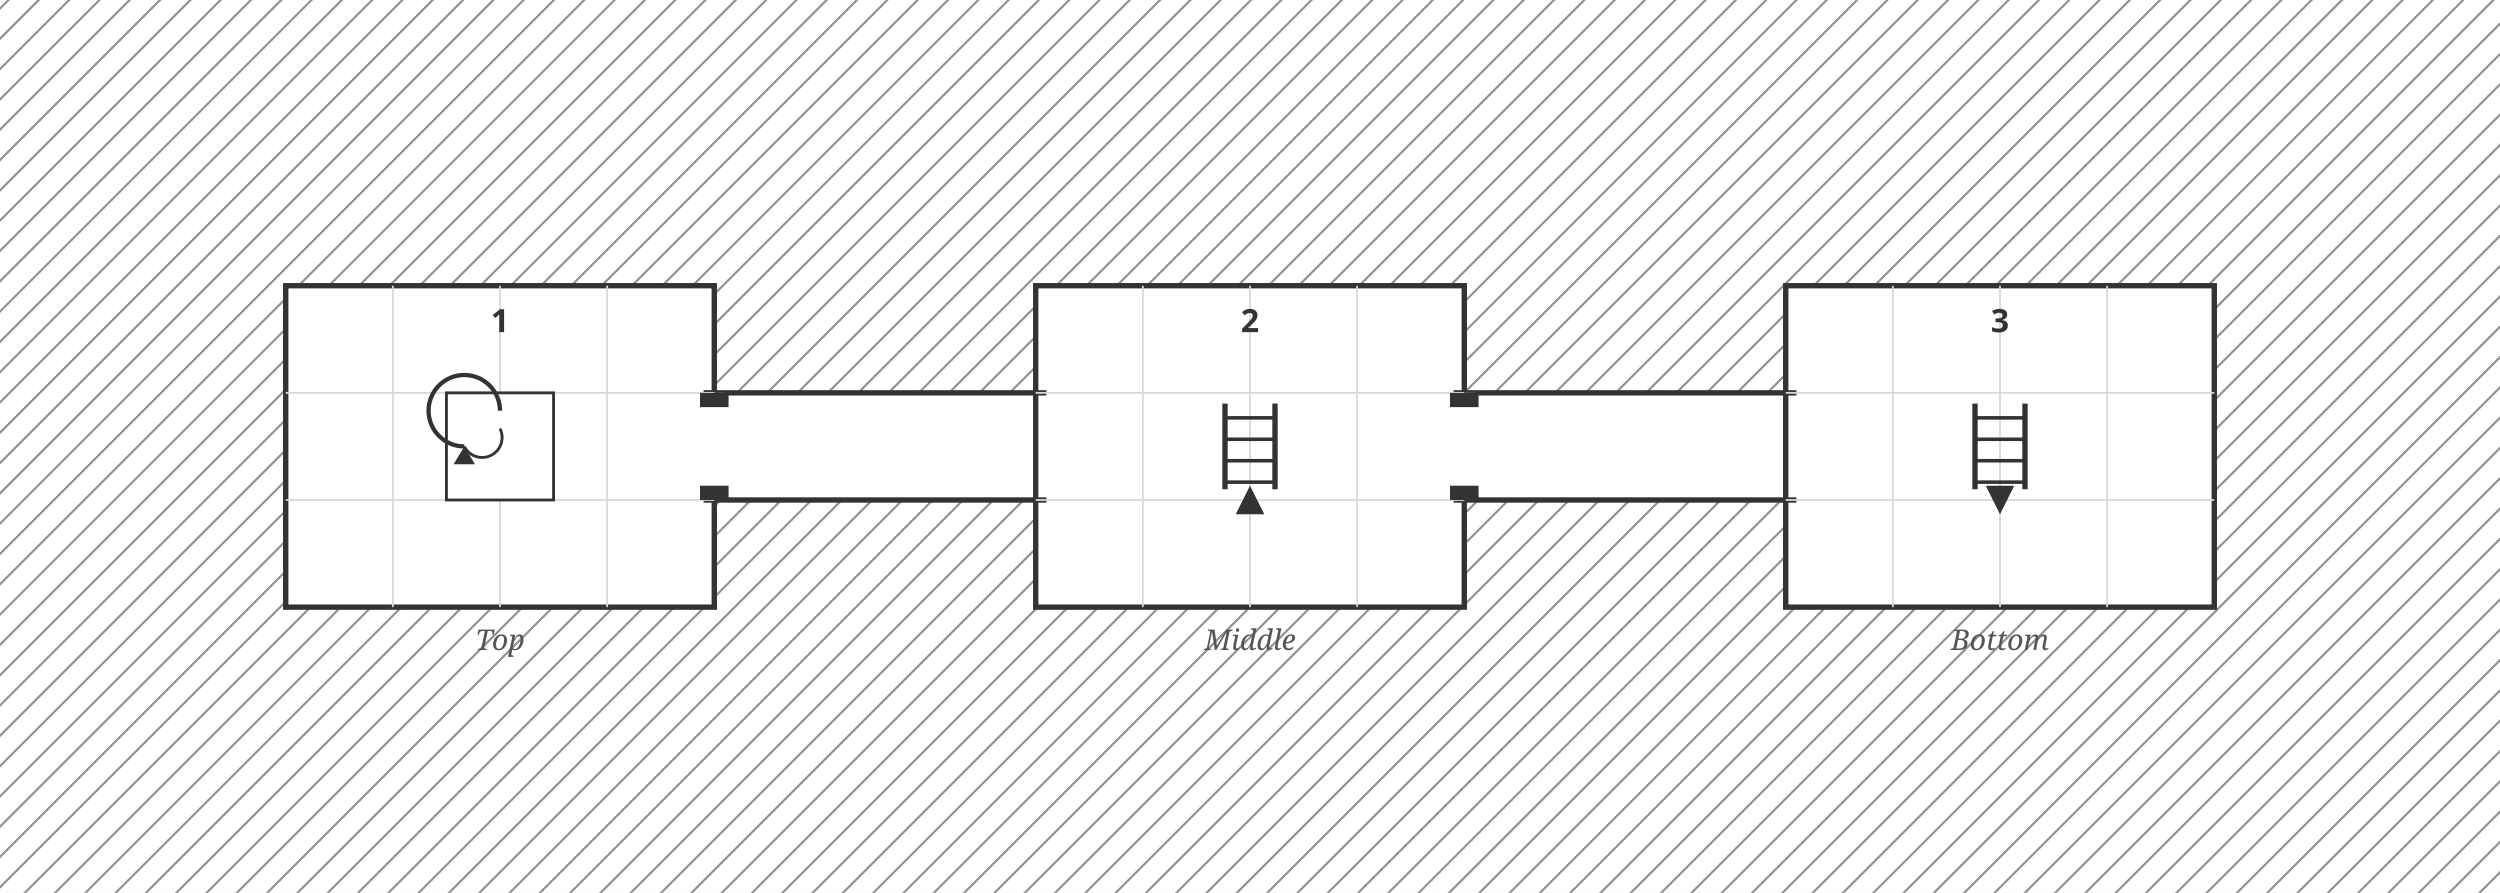
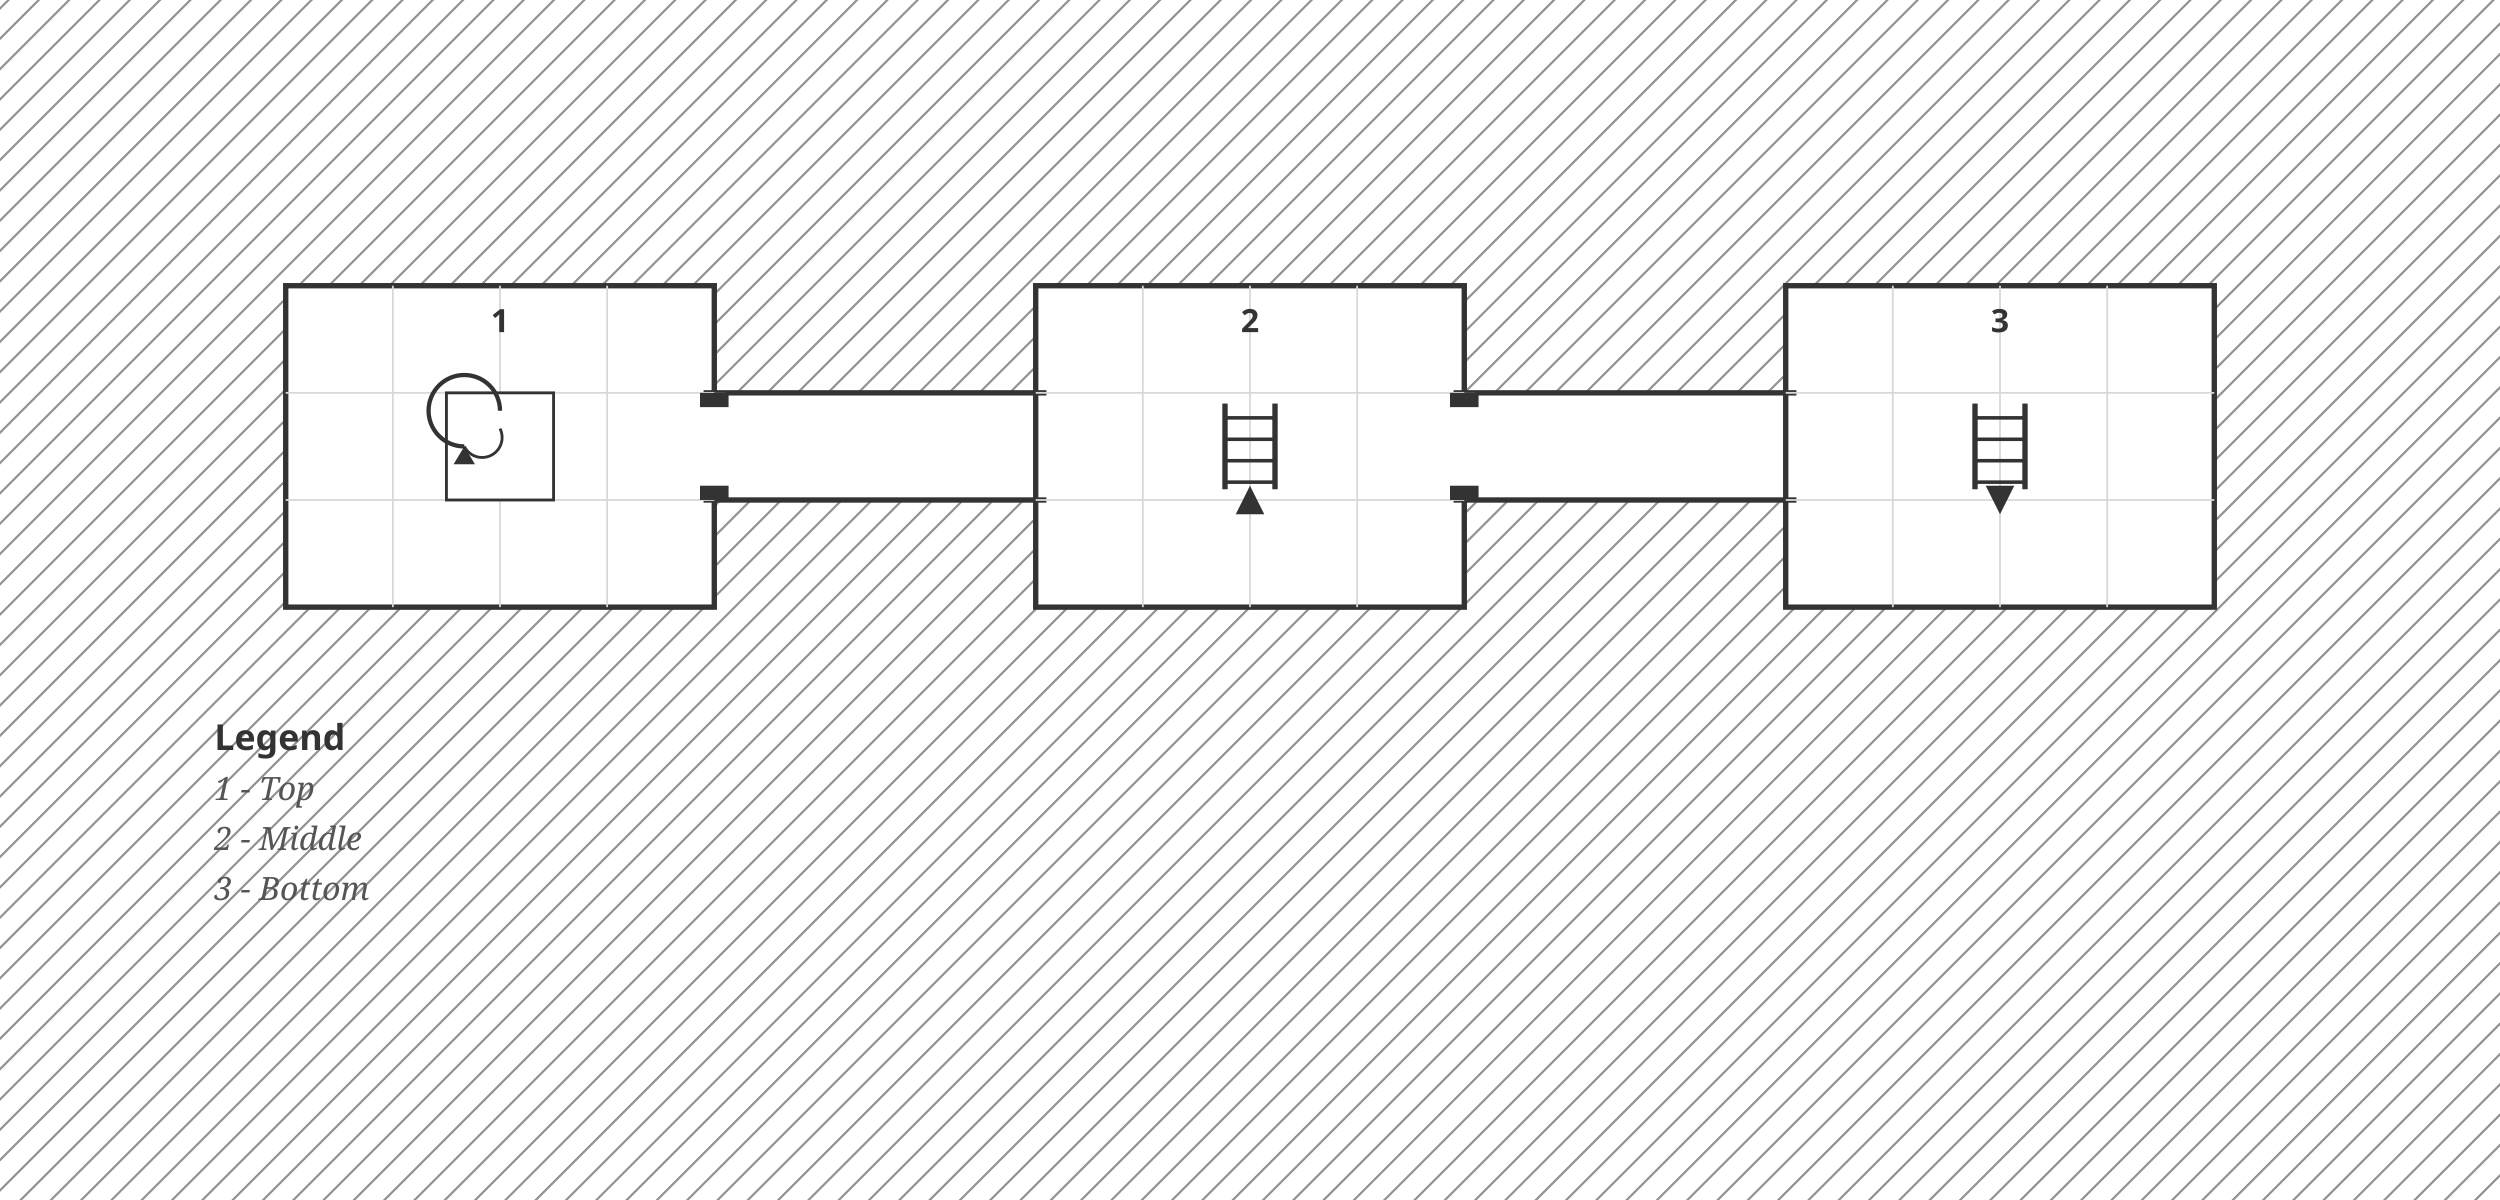
- <svg xmlns="http://www.w3.org/2000/svg" viewBox="-140 -125 700 250" width="700" height="250">
+ <svg xmlns="http://www.w3.org/2000/svg" viewBox="-140 -125 700 336" width="700" height="336">
  <defs>
    <pattern id="hatch" width="6" height="6" patternTransform="rotate(45 0 0)" patternUnits="userSpaceOnUse">
      <line x1="0" y1="0" x2="0" y2="6" stroke="#888" stroke-width="1.2" />
    </pattern>
    <symbol id="door-open" viewBox="0 0 30 30">
      <rect x="0" y="12" width="30" height="6" fill="white" />
      <rect x="0" y="11" width="4" height="8" fill="#333" />
      <rect x="26" y="11" width="4" height="8" fill="#333" />
    </symbol>
    <symbol id="door-locked" viewBox="0 0 30 30">
      <rect x="0" y="12" width="30" height="6" fill="white" />
      <rect x="2" y="11" width="26" height="8" fill="#333" />
      <rect x="4" y="13" width="22" height="4" fill="white" />
    </symbol>
    <symbol id="door-secret" viewBox="0 0 30 30">
      <line x1="0" y1="15" x2="30" y2="15" stroke="#888" stroke-width="1.2" stroke-dasharray="6,6" />
    </symbol>
    <symbol id="door-barred" viewBox="0 0 30 30">
      <rect x="0" y="12" width="30" height="6" fill="white" />
      <rect x="2" y="11" width="26" height="8" fill="#555" />
      <line x1="8" y1="11" x2="8" y2="19" stroke="white" stroke-width="2" />
      <line x1="15" y1="11" x2="15" y2="19" stroke="white" stroke-width="2" />
      <line x1="22" y1="11" x2="22" y2="19" stroke="white" stroke-width="2" />
    </symbol>
    <symbol id="door-double" viewBox="0 0 30 30">
      <rect x="0" y="12" width="30" height="6" fill="white" />
      <rect x="0" y="11" width="3" height="8" fill="#333" />
      <rect x="27" y="11" width="3" height="8" fill="#333" />
      <line x1="15" y1="11" x2="15" y2="19" stroke="#333" stroke-width="1" />
      <circle cx="11" cy="15" r="1.5" fill="#333" />
      <circle cx="19" cy="15" r="1.5" fill="#333" />
    </symbol>
    <symbol id="door-doorway" viewBox="0 0 30 30">
      <rect x="0" y="12" width="30" height="6" fill="white" />
    </symbol>
    <symbol id="door-portcullis" viewBox="0 0 30 30">
      <rect x="0" y="12" width="30" height="6" fill="white" />
      <rect x="0" y="11" width="4" height="8" fill="#333" />
      <rect x="26" y="11" width="4" height="8" fill="#333" />
      <line x1="9" y1="11" x2="9" y2="19" stroke="#333" stroke-width="1.2" />
      <line x1="15" y1="11" x2="15" y2="19" stroke="#333" stroke-width="1.2" />
      <line x1="21" y1="11" x2="21" y2="19" stroke="#333" stroke-width="1.2" />
    </symbol>
    <symbol id="feat-ladder" viewBox="0 0 30 30">
      <line x1="8" y1="3" x2="8" y2="27" stroke="#333" stroke-width="1.5" />
      <line x1="22" y1="3" x2="22" y2="27" stroke="#333" stroke-width="1.5" />
      <line x1="8" y1="7" x2="22" y2="7" stroke="#333" stroke-width="1" />
      <line x1="8" y1="13" x2="22" y2="13" stroke="#333" stroke-width="1" />
      <line x1="8" y1="19" x2="22" y2="19" stroke="#333" stroke-width="1" />
      <line x1="8" y1="25" x2="22" y2="25" stroke="#333" stroke-width="1" />
    </symbol>
    <symbol id="feat-pillar" viewBox="0 0 30 30">
      <circle cx="15" cy="15" r="10" fill="#666" stroke="#333" stroke-width="1" />
      <circle cx="15" cy="15" r="7" fill="#888" />
    </symbol>
    <symbol id="feat-statue" viewBox="0 0 30 30">
      <polygon points="15,3 27,15 15,27 3,15" fill="#ccc" stroke="#333" stroke-width="1.2" />
      <line x1="15" y1="7" x2="15" y2="23" stroke="#333" stroke-width="0.8" />
      <line x1="7" y1="15" x2="23" y2="15" stroke="#333" stroke-width="0.8" />
    </symbol>
    <symbol id="feat-pool" viewBox="0 0 30 30">
      <rect x="2" y="2" width="26" height="26" rx="8" fill="white" stroke="#99c" stroke-width="1" />
      <path d="M 6 10 Q 10 7 14 10 Q 18 13 22 10" fill="none" stroke="#99c" stroke-width="1.2" />
      <path d="M 6 16 Q 10 13 14 16 Q 18 19 22 16" fill="none" stroke="#99c" stroke-width="1.2" />
      <path d="M 6 22 Q 10 19 14 22 Q 18 25 22 22" fill="none" stroke="#99c" stroke-width="1.2" />
    </symbol>
    <symbol id="feat-stream" viewBox="0 0 30 30">
      <path d="M 0 12 Q 5 8 10 14 Q 15 20 20 14 Q 25 8 30 12" fill="none" stroke="#99c" stroke-width="1.8" />
      <path d="M 0 18 Q 5 14 10 20 Q 15 26 20 20 Q 25 14 30 18" fill="none" stroke="#99c" stroke-width="1.8" />
    </symbol>
    <symbol id="feat-stalactite" viewBox="0 0 30 30">
      <polygon points="7,2  4,16  10,16" fill="#666" />
      <polygon points="15,2 12,13  18,13" fill="#666" />
      <polygon points="23,2 20,18  26,18" fill="#666" />
    </symbol>
    <symbol id="feat-stalagmite" viewBox="0 0 30 30">
      <polygon points="7,28  4,14  10,14" fill="#666" />
      <polygon points="15,28 12,17  18,17" fill="#666" />
      <polygon points="23,28 20,12  26,12" fill="#666" />
    </symbol>
    <symbol id="feat-crevasse" viewBox="0 0 30 30">
      <polygon points="0,15 5,10 9,16 13,8 17,18 21,9 25,16 30,15 30,20 25,20 21,14 17,23 13,13 9,21 5,15 0,20" fill="#555" stroke="#333" stroke-width="0.5" />
    </symbol>
    <symbol id="feat-window" viewBox="0 0 30 6">
      <rect x="0" y="0" width="30" height="6" fill="white" />
      <rect x="0" y="1" width="8" height="4" fill="#cce" stroke="#99c" stroke-width="0.5" />
      <rect x="11" y="1" width="8" height="4" fill="#cce" stroke="#99c" stroke-width="0.5" />
      <rect x="22" y="1" width="8" height="4" fill="#cce" stroke="#99c" stroke-width="0.5" />
    </symbol>
    <symbol id="feat-arrow-slit" viewBox="0 0 30 6">
      <rect x="0" y="0" width="30" height="6" fill="white" />
      <rect x="12" y="1" width="6" height="4" fill="#555" />
    </symbol>
    <symbol id="feat-illusory-wall" viewBox="0 0 30 4">
      <line x1="0" y1="2" x2="30" y2="2" stroke="#888" stroke-width="1.5" stroke-dasharray="4,3" />
    </symbol>
    <symbol id="feat-fireplace" viewBox="0 0 30 20">
      <rect x="0" y="0" width="30" height="20" fill="#555" stroke="#333" stroke-width="1" />
      <path d="M 7 19 L 7 8 A 8 8 0 0 1 23 8 L 23 19 Z" fill="white" />
      <path d="M 11 17 Q 15 9 19 17" fill="none" stroke="#c63" stroke-width="1.5" />
    </symbol>
    <symbol id="feat-bed" viewBox="0 0 30 24">
      <rect x="1" y="1" width="28" height="22" fill="white" stroke="#333" stroke-width="1" />
      <rect x="1" y="1" width="28" height="7" fill="#ddd" stroke="#333" stroke-width="0.5" />
      <circle cx="8" cy="5" r="3" fill="white" stroke="#333" stroke-width="0.5" />
      <circle cx="22" cy="5" r="3" fill="white" stroke="#333" stroke-width="0.5" />
    </symbol>
    <symbol id="feat-curtain" viewBox="0 0 30 16">
      <line x1="0" y1="2" x2="30" y2="2" stroke="#333" stroke-width="1.5" />
      <path d="M 0 2 Q 3 14 6 8 Q 9 2 12 14 Q 15 2 18 14 Q 21 2 24 14 Q 27 2 30 8" fill="none" stroke="#333" stroke-width="1.2" />
    </symbol>
  </defs>
-   <rect x="-140" y="-125" width="700" height="250" fill="white" />
-   <rect x="-140" y="-125" width="700" height="250" fill="url(#hatch)" />
+   <rect x="-140" y="-125" width="700" height="336" fill="white" />
+   <rect x="-140" y="-125" width="700" height="336" fill="url(#hatch)" />
  <rect x="57" y="-15" width="96" height="30" fill="white" />
  <rect x="267" y="-15" width="96" height="30" fill="white" />
  <rect x="-60" y="-45" width="120" height="90" fill="white" />
  <rect x="150" y="-45" width="120" height="90" fill="white" />
  <rect x="360" y="-45" width="120" height="90" fill="white" />
  <line x1="57" y1="-15" x2="153" y2="-15" stroke="#333" stroke-width="1.5" />
  <line x1="57" y1="15" x2="153" y2="15" stroke="#333" stroke-width="1.5" />
  <line x1="267" y1="-15" x2="363" y2="-15" stroke="#333" stroke-width="1.5" />
  <line x1="267" y1="15" x2="363" y2="15" stroke="#333" stroke-width="1.5" />
  <rect x="-60" y="-45" width="120" height="90" fill="none" stroke="#333" stroke-width="1.5" />
  <rect x="150" y="-45" width="120" height="90" fill="none" stroke="#333" stroke-width="1.5" />
  <rect x="360" y="-45" width="120" height="90" fill="none" stroke="#333" stroke-width="1.5" />
  <line x1="-30" y1="-45" x2="-30" y2="45" stroke="#d8d8d8" stroke-width="0.5" />
  <line x1="0" y1="-45" x2="0" y2="45" stroke="#d8d8d8" stroke-width="0.5" />
  <line x1="30" y1="-45" x2="30" y2="45" stroke="#d8d8d8" stroke-width="0.5" />
  <line x1="-60" y1="-15" x2="60" y2="-15" stroke="#d8d8d8" stroke-width="0.5" />
  <line x1="-60" y1="15" x2="60" y2="15" stroke="#d8d8d8" stroke-width="0.5" />
  <line x1="180" y1="-45" x2="180" y2="45" stroke="#d8d8d8" stroke-width="0.5" />
  <line x1="210" y1="-45" x2="210" y2="45" stroke="#d8d8d8" stroke-width="0.5" />
  <line x1="240" y1="-45" x2="240" y2="45" stroke="#d8d8d8" stroke-width="0.5" />
  <line x1="150" y1="-15" x2="270" y2="-15" stroke="#d8d8d8" stroke-width="0.5" />
  <line x1="150" y1="15" x2="270" y2="15" stroke="#d8d8d8" stroke-width="0.5" />
  <line x1="390" y1="-45" x2="390" y2="45" stroke="#d8d8d8" stroke-width="0.5" />
  <line x1="420" y1="-45" x2="420" y2="45" stroke="#d8d8d8" stroke-width="0.5" />
  <line x1="450" y1="-45" x2="450" y2="45" stroke="#d8d8d8" stroke-width="0.5" />
  <line x1="360" y1="-15" x2="480" y2="-15" stroke="#d8d8d8" stroke-width="0.5" />
  <line x1="360" y1="15" x2="480" y2="15" stroke="#d8d8d8" stroke-width="0.5" />
  <rect x="-15" y="-15" width="30" height="30" fill="white" stroke="#333" stroke-width="0.8" />
  <path d="M 0,-10 A 10,10 0 1,0 -10,0" fill="none" stroke="#333" stroke-width="1.2" />
  <path d="M -10,0 A 5,5 0 1,0 0,-5" fill="none" stroke="#333" stroke-width="0.8" />
  <polygon points="-10,0 -13,5 -7,5" fill="#333" />
  <use href="#feat-ladder" x="195" y="-15" width="30" height="30" />
  <polygon points="210,11 206,19 214,19" fill="#333" />
  <use href="#feat-ladder" x="405" y="-15" width="30" height="30" />
  <polygon points="420,19 416,11 424,11" fill="#333" />
  <use href="#door-open" x="45" y="-15" width="30" height="30" transform="rotate(90,60,0)" />
  <use href="#door-open" x="255" y="-15" width="30" height="30" transform="rotate(90,270,0)" />
  <text x="0" y="-32" text-anchor="middle" dominant-baseline="auto" fill="#333" font-size="9" font-family="sans-serif" font-weight="bold">1</text>
-   <text x="0" y="57" text-anchor="middle" dominant-baseline="auto" fill="#555" font-size="8" font-family="serif" font-style="italic">Top</text>
  <text x="210" y="-32" text-anchor="middle" dominant-baseline="auto" fill="#333" font-size="9" font-family="sans-serif" font-weight="bold">2</text>
-   <text x="210" y="57" text-anchor="middle" dominant-baseline="auto" fill="#555" font-size="8" font-family="serif" font-style="italic">Middle</text>
  <text x="420" y="-32" text-anchor="middle" dominant-baseline="auto" fill="#333" font-size="9" font-family="sans-serif" font-weight="bold">3</text>
-   <text x="420" y="57" text-anchor="middle" dominant-baseline="auto" fill="#555" font-size="8" font-family="serif" font-style="italic">Bottom</text>
+   <text x="-80" y="85" fill="#333" font-size="10" font-family="sans-serif" font-weight="bold">Legend</text>
+   <text x="-80" y="99" fill="#555" font-size="9" font-family="serif" font-style="italic">1 - Top</text>
+   <text x="-80" y="113" fill="#555" font-size="9" font-family="serif" font-style="italic">2 - Middle</text>
+   <text x="-80" y="127" fill="#555" font-size="9" font-family="serif" font-style="italic">3 - Bottom</text>
</svg>
